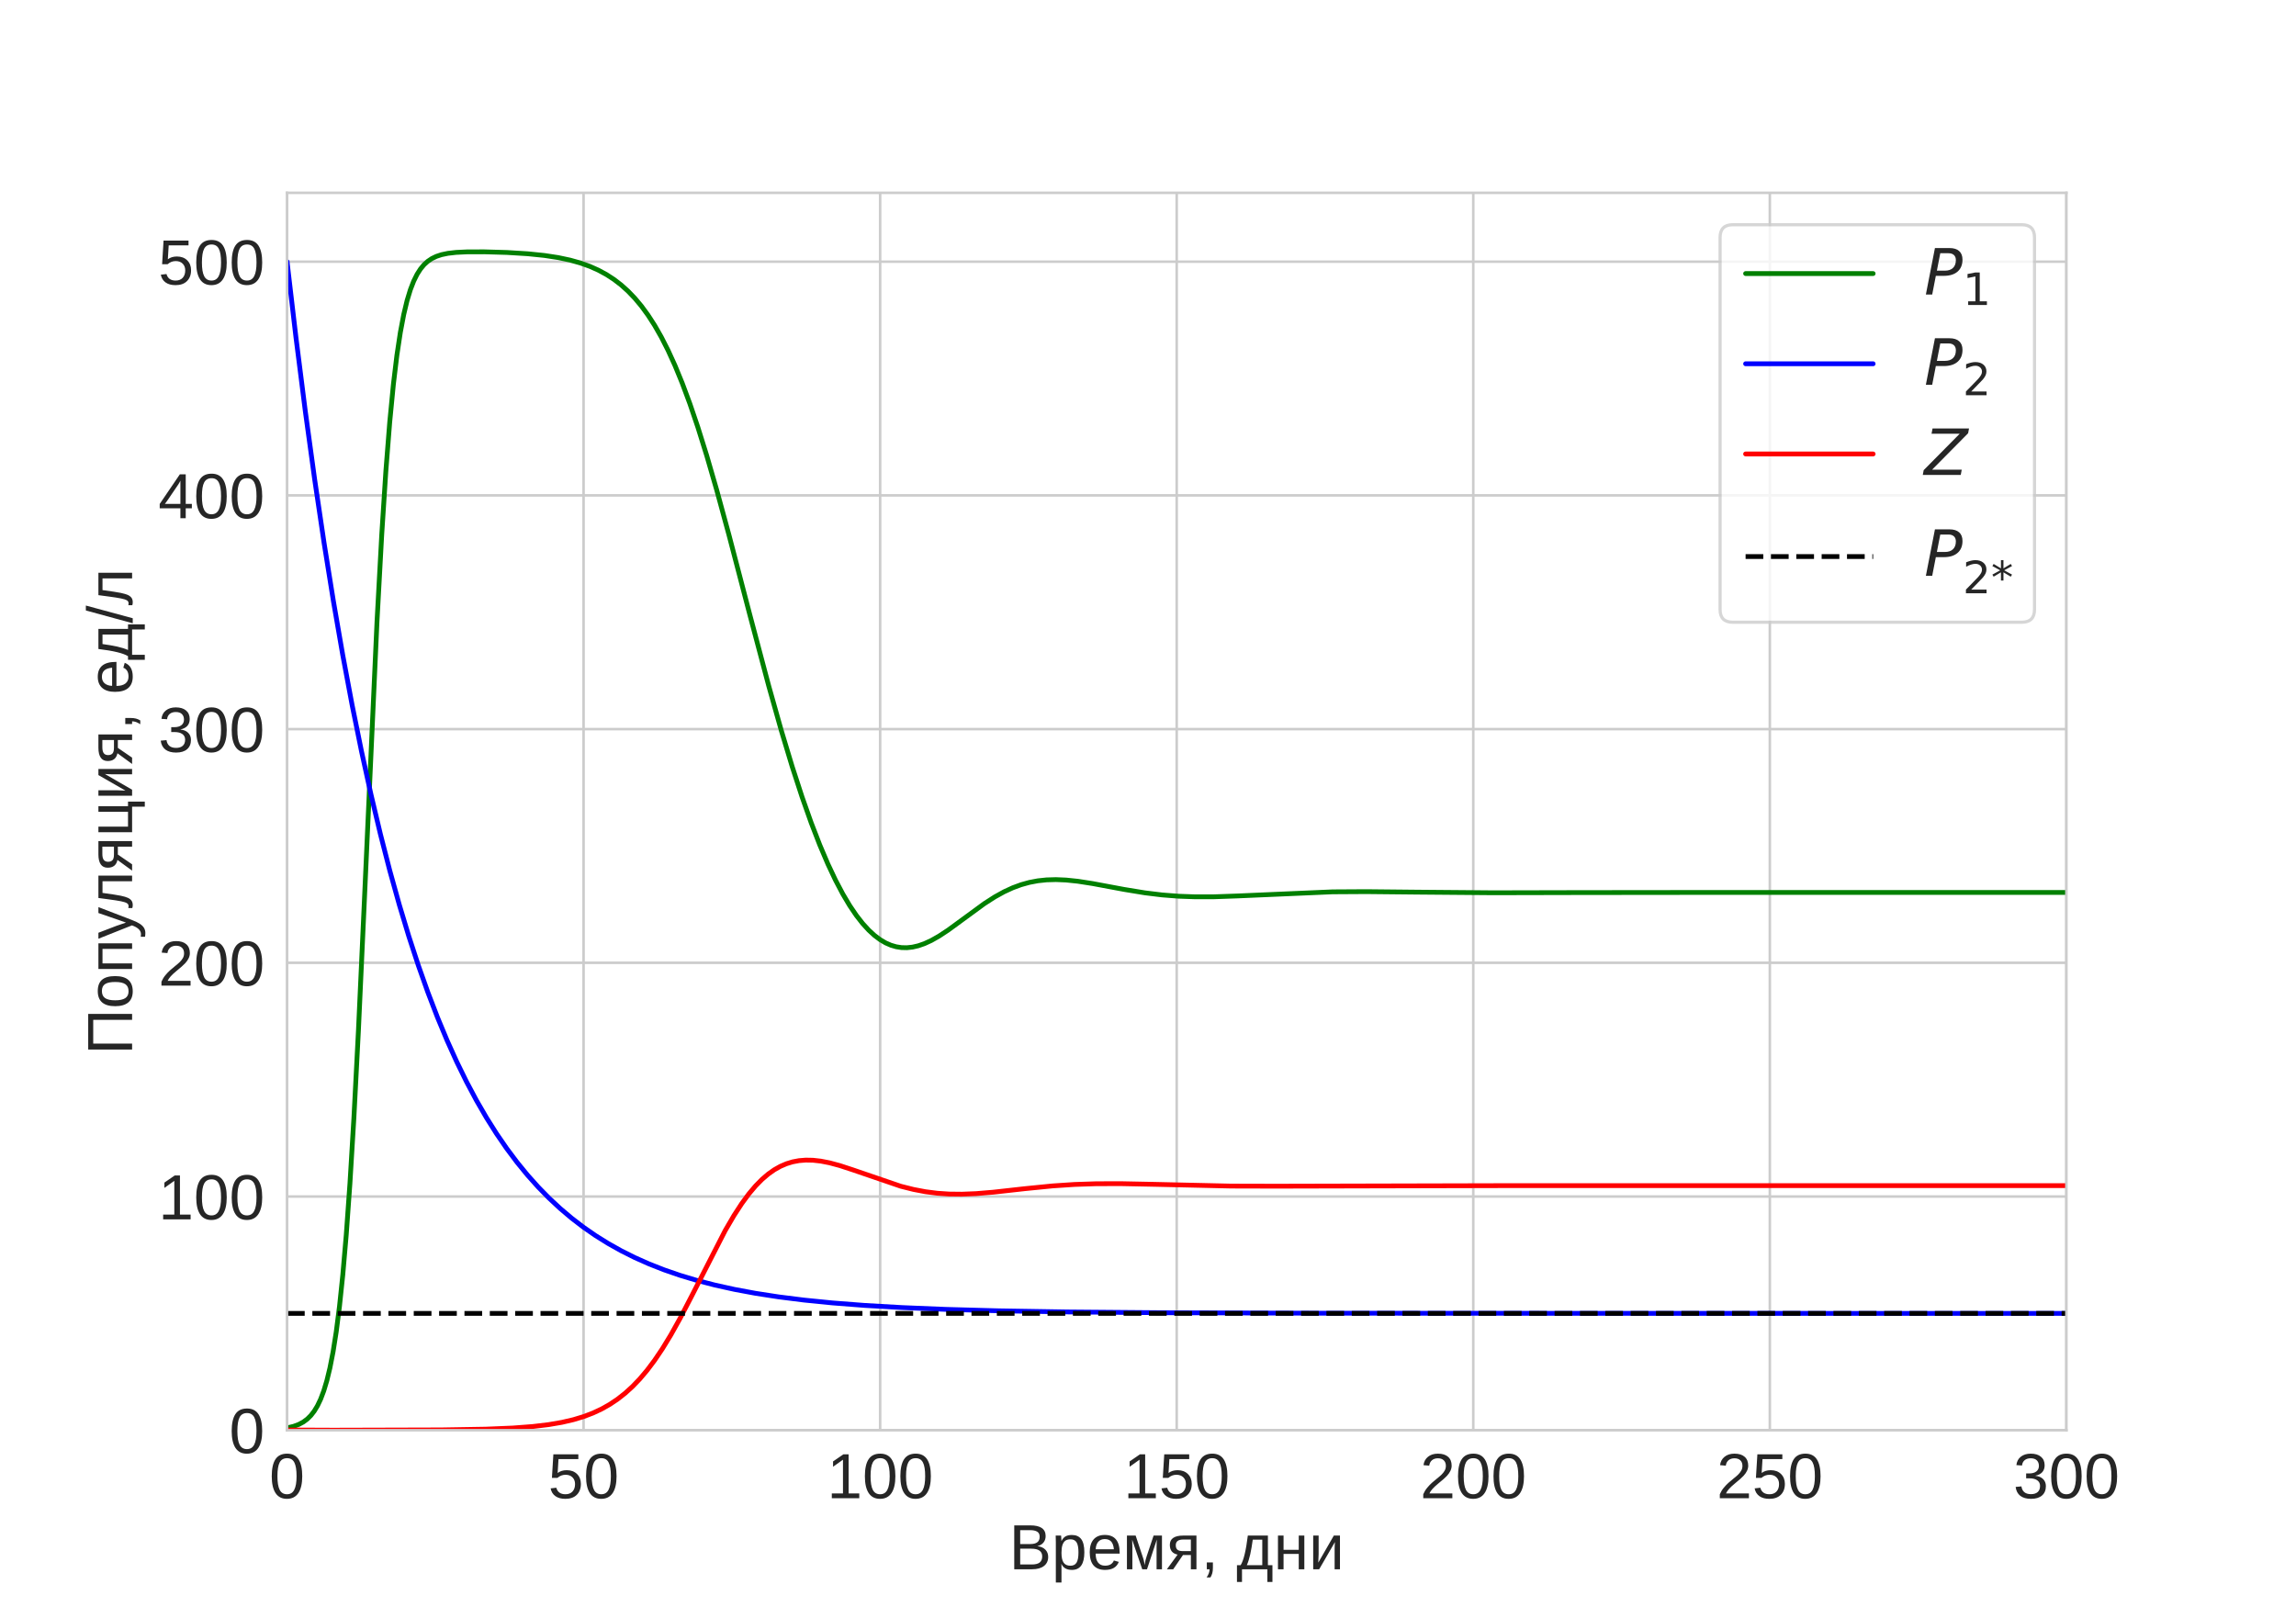
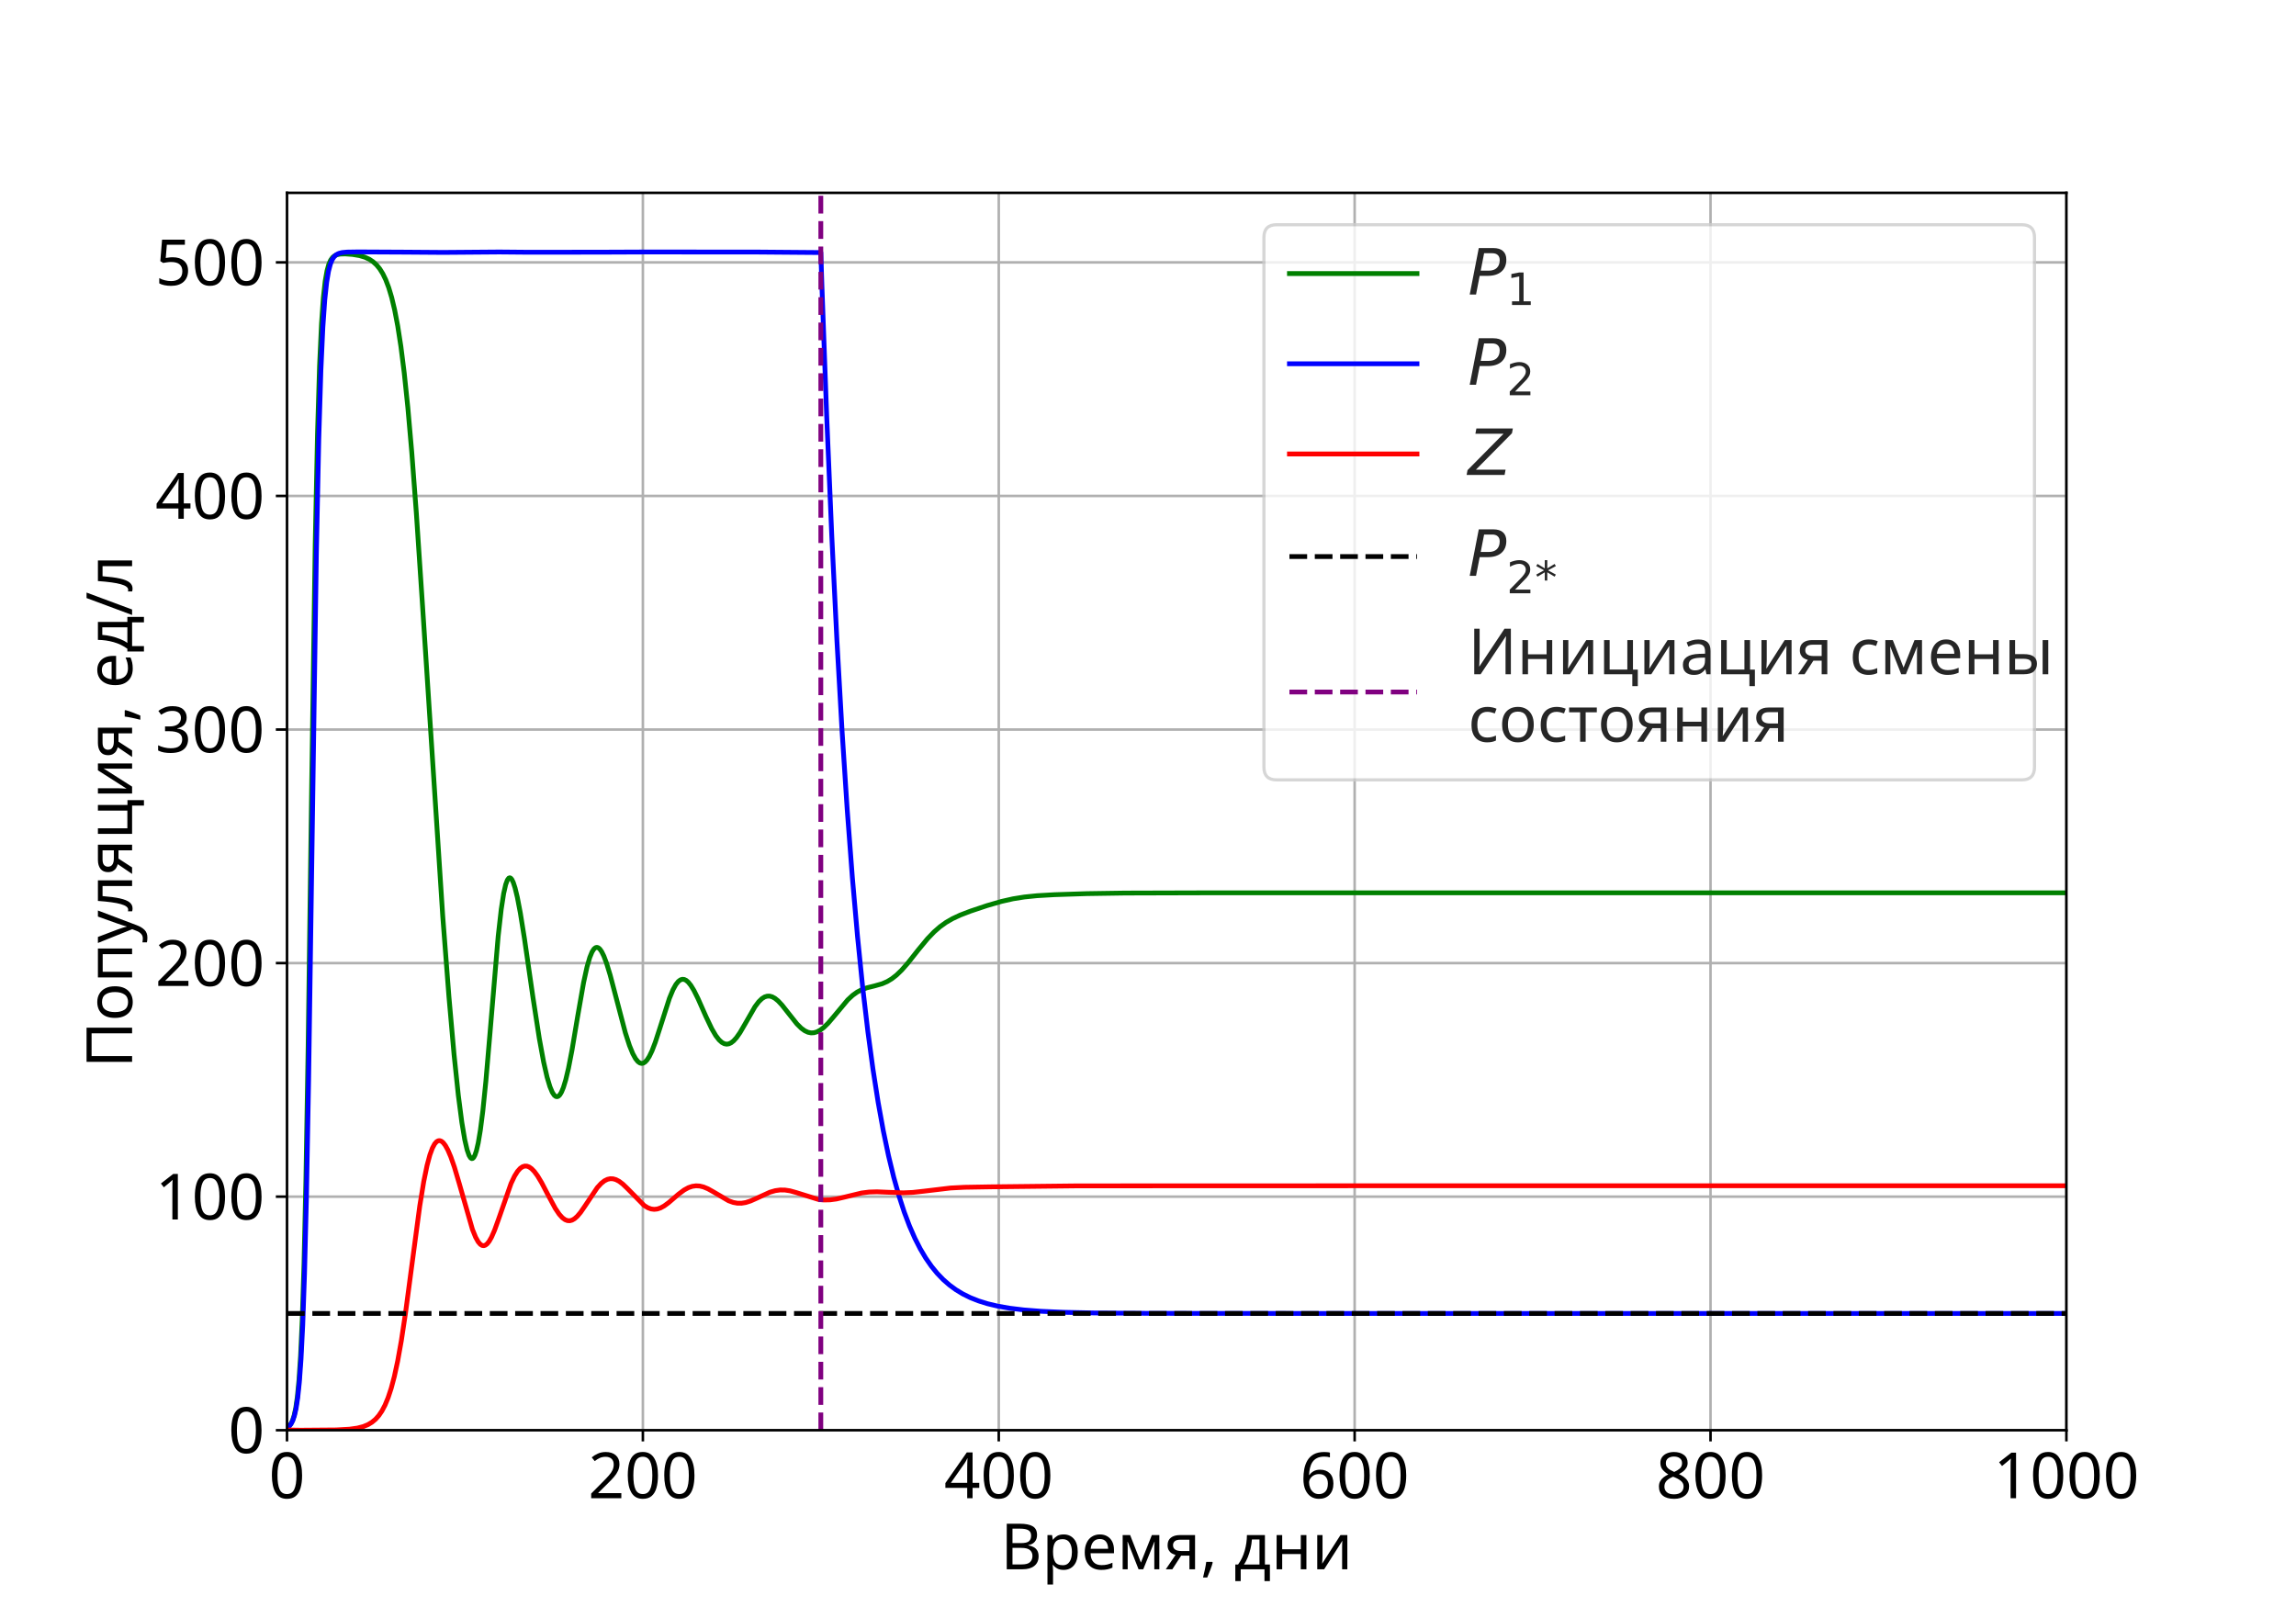
- <svg xmlns="http://www.w3.org/2000/svg" width="720pt" height="504pt" viewBox="0 0 720 504" version="1.1">
+ <svg xmlns="http://www.w3.org/2000/svg" xmlns:xlink="http://www.w3.org/1999/xlink" width="720pt" height="504pt" viewBox="0 0 720 504" version="1.1">
  <defs>
    <style type="text/css">*{stroke-linejoin: round; stroke-linecap: butt}</style>
  </defs>
  <g id="figure_1">
    <g id="patch_1">
      <path d="M 0 504  L 720 504  L 720 0  L 0 0  z " style="fill: #ffffff" />
    </g>
    <g id="axes_1">
      <g id="patch_2">
        <path d="M 90 448.56  L 648 448.56  L 648 60.48  L 90 60.48  z " style="fill: #ffffff" />
      </g>
      <g id="matplotlib.axis_1">
        <g id="xtick_1">
          <g id="line2d_1">
-             <path d="M 90 448.56  L 90 60.48  " clip-path="url(#p352a9c7bac)" style="fill: none; stroke: #cccccc; stroke-width: 0.8; stroke-linecap: round" />
+             <path d="M 90 448.56  L 90 60.48  " clip-path="url(#pf386ed8957)" style="fill: none; stroke: #b0b0b0; stroke-width: 0.8; stroke-linecap: square" />
+           </g>
+           <g id="line2d_2">
+             <defs>
+               <path id="m55bc9d17d4" d="M 0 0  L 0 3.5  " style="stroke: #000000; stroke-width: 0.8" />
+             </defs>
+             <g>
+               <use xlink:href="#m55bc9d17d4" x="90" y="448.56" style="stroke: #000000; stroke-width: 0.8" />
+             </g>
          </g>
          <g id="text_1">
-             <text style="fill: #262626; font: 20px 'Arial', 'DejaVu Sans', 'Liberation Sans', 'Bitstream Vera Sans', sans-serif; text-anchor: middle" x="90" y="469.876" transform="rotate(-0 90 469.8756)">0</text>
+             <text style="font: 20px 'sans-serif'; text-anchor: middle" x="90" y="469.876" transform="rotate(-0, 90, 469.8756)">0</text>
          </g>
        </g>
        <g id="xtick_2">
-           <g id="line2d_2">
-             <path d="M 183 448.56  L 183 60.48  " clip-path="url(#p352a9c7bac)" style="fill: none; stroke: #cccccc; stroke-width: 0.8; stroke-linecap: round" />
+           <g id="line2d_3">
+             <path d="M 201.6 448.56  L 201.6 60.48  " clip-path="url(#pf386ed8957)" style="fill: none; stroke: #b0b0b0; stroke-width: 0.8; stroke-linecap: square" />
+           </g>
+           <g id="line2d_4">
+             <g>
+               <use xlink:href="#m55bc9d17d4" x="201.6" y="448.56" style="stroke: #000000; stroke-width: 0.8" />
+             </g>
          </g>
          <g id="text_2">
-             <text style="fill: #262626; font: 20px 'Arial', 'DejaVu Sans', 'Liberation Sans', 'Bitstream Vera Sans', sans-serif; text-anchor: middle" x="183" y="469.876" transform="rotate(-0 183 469.8756)">50</text>
+             <text style="font: 20px 'sans-serif'; text-anchor: middle" x="201.6" y="469.876" transform="rotate(-0, 201.6, 469.8756)">200</text>
          </g>
        </g>
        <g id="xtick_3">
-           <g id="line2d_3">
-             <path d="M 276 448.56  L 276 60.48  " clip-path="url(#p352a9c7bac)" style="fill: none; stroke: #cccccc; stroke-width: 0.8; stroke-linecap: round" />
+           <g id="line2d_5">
+             <path d="M 313.2 448.56  L 313.2 60.48  " clip-path="url(#pf386ed8957)" style="fill: none; stroke: #b0b0b0; stroke-width: 0.8; stroke-linecap: square" />
+           </g>
+           <g id="line2d_6">
+             <g>
+               <use xlink:href="#m55bc9d17d4" x="313.2" y="448.56" style="stroke: #000000; stroke-width: 0.8" />
+             </g>
          </g>
          <g id="text_3">
-             <text style="fill: #262626; font: 20px 'Arial', 'DejaVu Sans', 'Liberation Sans', 'Bitstream Vera Sans', sans-serif; text-anchor: middle" x="276" y="469.876" transform="rotate(-0 276 469.8756)">100</text>
+             <text style="font: 20px 'sans-serif'; text-anchor: middle" x="313.2" y="469.876" transform="rotate(-0, 313.2, 469.8756)">400</text>
          </g>
        </g>
        <g id="xtick_4">
-           <g id="line2d_4">
-             <path d="M 369 448.56  L 369 60.48  " clip-path="url(#p352a9c7bac)" style="fill: none; stroke: #cccccc; stroke-width: 0.8; stroke-linecap: round" />
+           <g id="line2d_7">
+             <path d="M 424.8 448.56  L 424.8 60.48  " clip-path="url(#pf386ed8957)" style="fill: none; stroke: #b0b0b0; stroke-width: 0.8; stroke-linecap: square" />
+           </g>
+           <g id="line2d_8">
+             <g>
+               <use xlink:href="#m55bc9d17d4" x="424.8" y="448.56" style="stroke: #000000; stroke-width: 0.8" />
+             </g>
          </g>
          <g id="text_4">
-             <text style="fill: #262626; font: 20px 'Arial', 'DejaVu Sans', 'Liberation Sans', 'Bitstream Vera Sans', sans-serif; text-anchor: middle" x="369" y="469.876" transform="rotate(-0 369 469.8756)">150</text>
+             <text style="font: 20px 'sans-serif'; text-anchor: middle" x="424.8" y="469.876" transform="rotate(-0, 424.8, 469.8756)">600</text>
          </g>
        </g>
        <g id="xtick_5">
-           <g id="line2d_5">
-             <path d="M 462 448.56  L 462 60.48  " clip-path="url(#p352a9c7bac)" style="fill: none; stroke: #cccccc; stroke-width: 0.8; stroke-linecap: round" />
+           <g id="line2d_9">
+             <path d="M 536.4 448.56  L 536.4 60.48  " clip-path="url(#pf386ed8957)" style="fill: none; stroke: #b0b0b0; stroke-width: 0.8; stroke-linecap: square" />
+           </g>
+           <g id="line2d_10">
+             <g>
+               <use xlink:href="#m55bc9d17d4" x="536.4" y="448.56" style="stroke: #000000; stroke-width: 0.8" />
+             </g>
          </g>
          <g id="text_5">
-             <text style="fill: #262626; font: 20px 'Arial', 'DejaVu Sans', 'Liberation Sans', 'Bitstream Vera Sans', sans-serif; text-anchor: middle" x="462" y="469.876" transform="rotate(-0 462 469.8756)">200</text>
+             <text style="font: 20px 'sans-serif'; text-anchor: middle" x="536.4" y="469.876" transform="rotate(-0, 536.4, 469.8756)">800</text>
          </g>
        </g>
        <g id="xtick_6">
-           <g id="line2d_6">
-             <path d="M 555 448.56  L 555 60.48  " clip-path="url(#p352a9c7bac)" style="fill: none; stroke: #cccccc; stroke-width: 0.8; stroke-linecap: round" />
+           <g id="line2d_11">
+             <path d="M 648 448.56  L 648 60.48  " clip-path="url(#pf386ed8957)" style="fill: none; stroke: #b0b0b0; stroke-width: 0.8; stroke-linecap: square" />
+           </g>
+           <g id="line2d_12">
+             <g>
+               <use xlink:href="#m55bc9d17d4" x="648" y="448.56" style="stroke: #000000; stroke-width: 0.8" />
+             </g>
          </g>
          <g id="text_6">
-             <text style="fill: #262626; font: 20px 'Arial', 'DejaVu Sans', 'Liberation Sans', 'Bitstream Vera Sans', sans-serif; text-anchor: middle" x="555" y="469.876" transform="rotate(-0 555 469.8756)">250</text>
-           </g>
-         </g>
-         <g id="xtick_7">
-           <g id="line2d_7">
-             <path d="M 648 448.56  L 648 60.48  " clip-path="url(#p352a9c7bac)" style="fill: none; stroke: #cccccc; stroke-width: 0.8; stroke-linecap: round" />
-           </g>
-           <g id="text_7">
-             <text style="fill: #262626; font: 20px 'Arial', 'DejaVu Sans', 'Liberation Sans', 'Bitstream Vera Sans', sans-serif; text-anchor: middle" x="648" y="469.876" transform="rotate(-0 648 469.8756)">300</text>
-           </g>
-         </g>
-         <g id="text_8">
-           <text style="fill: #262626; font: 20px 'Arial', 'DejaVu Sans', 'Liberation Sans', 'Bitstream Vera Sans', sans-serif; text-anchor: middle" x="369" y="492.166" transform="rotate(-0 369 492.1662)">Время, дни</text>
+             <text style="font: 20px 'sans-serif'; text-anchor: middle" x="648" y="469.876" transform="rotate(-0, 648, 469.8756)">1000</text>
+           </g>
+         </g>
+         <g id="text_7">
+           <text style="font: 20px 'sans-serif'; text-anchor: middle" x="369" y="492.166" transform="rotate(-0, 369, 492.1662)">Время, дни</text>
        </g>
      </g>
      <g id="matplotlib.axis_2">
        <g id="ytick_1">
-           <g id="line2d_8">
-             <path d="M 90 448.56  L 648 448.56  " clip-path="url(#p352a9c7bac)" style="fill: none; stroke: #cccccc; stroke-width: 0.8; stroke-linecap: round" />
+           <g id="line2d_13">
+             <path d="M 90 448.56  L 648 448.56  " clip-path="url(#pf386ed8957)" style="fill: none; stroke: #b0b0b0; stroke-width: 0.8; stroke-linecap: square" />
+           </g>
+           <g id="line2d_14">
+             <defs>
+               <path id="me5eaf62514" d="M 0 0  L -3.5 0  " style="stroke: #000000; stroke-width: 0.8" />
+             </defs>
+             <g>
+               <use xlink:href="#me5eaf62514" x="90" y="448.56" style="stroke: #000000; stroke-width: 0.8" />
+             </g>
+           </g>
+           <g id="text_8">
+             <text style="font: 20px 'sans-serif'; text-anchor: end" x="83" y="455.718" transform="rotate(-0, 83, 455.7178)">0</text>
+           </g>
+         </g>
+         <g id="ytick_2">
+           <g id="line2d_15">
+             <path d="M 90 375.307  L 648 375.307  " clip-path="url(#pf386ed8957)" style="fill: none; stroke: #b0b0b0; stroke-width: 0.8; stroke-linecap: square" />
+           </g>
+           <g id="line2d_16">
+             <g>
+               <use xlink:href="#me5eaf62514" x="90" y="375.307" style="stroke: #000000; stroke-width: 0.8" />
+             </g>
          </g>
          <g id="text_9">
-             <text style="fill: #262626; font: 20px 'Arial', 'DejaVu Sans', 'Liberation Sans', 'Bitstream Vera Sans', sans-serif; text-anchor: end" x="83" y="455.718" transform="rotate(-0 83 455.7178)">0</text>
-           </g>
-         </g>
-         <g id="ytick_2">
-           <g id="line2d_9">
-             <path d="M 90 375.262  L 648 375.262  " clip-path="url(#p352a9c7bac)" style="fill: none; stroke: #cccccc; stroke-width: 0.8; stroke-linecap: round" />
+             <text style="font: 20px 'sans-serif'; text-anchor: end" x="83" y="382.464" transform="rotate(-0, 83, 382.4644)">100</text>
+           </g>
+         </g>
+         <g id="ytick_3">
+           <g id="line2d_17">
+             <path d="M 90 302.053  L 648 302.053  " clip-path="url(#pf386ed8957)" style="fill: none; stroke: #b0b0b0; stroke-width: 0.8; stroke-linecap: square" />
+           </g>
+           <g id="line2d_18">
+             <g>
+               <use xlink:href="#me5eaf62514" x="90" y="302.053" style="stroke: #000000; stroke-width: 0.8" />
+             </g>
          </g>
          <g id="text_10">
-             <text style="fill: #262626; font: 20px 'Arial', 'DejaVu Sans', 'Liberation Sans', 'Bitstream Vera Sans', sans-serif; text-anchor: end" x="83" y="382.42" transform="rotate(-0 83 382.4199)">100</text>
-           </g>
-         </g>
-         <g id="ytick_3">
-           <g id="line2d_10">
-             <path d="M 90 301.964  L 648 301.964  " clip-path="url(#p352a9c7bac)" style="fill: none; stroke: #cccccc; stroke-width: 0.8; stroke-linecap: round" />
+             <text style="font: 20px 'sans-serif'; text-anchor: end" x="83" y="309.211" transform="rotate(-0, 83, 309.211)">200</text>
+           </g>
+         </g>
+         <g id="ytick_4">
+           <g id="line2d_19">
+             <path d="M 90 228.8  L 648 228.8  " clip-path="url(#pf386ed8957)" style="fill: none; stroke: #b0b0b0; stroke-width: 0.8; stroke-linecap: square" />
+           </g>
+           <g id="line2d_20">
+             <g>
+               <use xlink:href="#me5eaf62514" x="90" y="228.8" style="stroke: #000000; stroke-width: 0.8" />
+             </g>
          </g>
          <g id="text_11">
-             <text style="fill: #262626; font: 20px 'Arial', 'DejaVu Sans', 'Liberation Sans', 'Bitstream Vera Sans', sans-serif; text-anchor: end" x="83" y="309.122" transform="rotate(-0 83 309.1221)">200</text>
-           </g>
-         </g>
-         <g id="ytick_4">
-           <g id="line2d_11">
-             <path d="M 90 228.666  L 648 228.666  " clip-path="url(#p352a9c7bac)" style="fill: none; stroke: #cccccc; stroke-width: 0.8; stroke-linecap: round" />
+             <text style="font: 20px 'sans-serif'; text-anchor: end" x="83" y="235.958" transform="rotate(-0, 83, 235.9575)">300</text>
+           </g>
+         </g>
+         <g id="ytick_5">
+           <g id="line2d_21">
+             <path d="M 90 155.546  L 648 155.546  " clip-path="url(#pf386ed8957)" style="fill: none; stroke: #b0b0b0; stroke-width: 0.8; stroke-linecap: square" />
+           </g>
+           <g id="line2d_22">
+             <g>
+               <use xlink:href="#me5eaf62514" x="90" y="155.546" style="stroke: #000000; stroke-width: 0.8" />
+             </g>
          </g>
          <g id="text_12">
-             <text style="fill: #262626; font: 20px 'Arial', 'DejaVu Sans', 'Liberation Sans', 'Bitstream Vera Sans', sans-serif; text-anchor: end" x="83" y="235.824" transform="rotate(-0 83 235.8242)">300</text>
-           </g>
-         </g>
-         <g id="ytick_5">
-           <g id="line2d_12">
-             <path d="M 90 155.368  L 648 155.368  " clip-path="url(#p352a9c7bac)" style="fill: none; stroke: #cccccc; stroke-width: 0.8; stroke-linecap: round" />
+             <text style="font: 20px 'sans-serif'; text-anchor: end" x="83" y="162.704" transform="rotate(-0, 83, 162.7041)">400</text>
+           </g>
+         </g>
+         <g id="ytick_6">
+           <g id="line2d_23">
+             <path d="M 90 82.293  L 648 82.293  " clip-path="url(#pf386ed8957)" style="fill: none; stroke: #b0b0b0; stroke-width: 0.8; stroke-linecap: square" />
+           </g>
+           <g id="line2d_24">
+             <g>
+               <use xlink:href="#me5eaf62514" x="90" y="82.293" style="stroke: #000000; stroke-width: 0.8" />
+             </g>
          </g>
          <g id="text_13">
-             <text style="fill: #262626; font: 20px 'Arial', 'DejaVu Sans', 'Liberation Sans', 'Bitstream Vera Sans', sans-serif; text-anchor: end" x="83" y="162.526" transform="rotate(-0 83 162.5263)">400</text>
-           </g>
-         </g>
-         <g id="ytick_6">
-           <g id="line2d_13">
-             <path d="M 90 82.071  L 648 82.071  " clip-path="url(#p352a9c7bac)" style="fill: none; stroke: #cccccc; stroke-width: 0.8; stroke-linecap: round" />
-           </g>
-           <g id="text_14">
-             <text style="fill: #262626; font: 20px 'Arial', 'DejaVu Sans', 'Liberation Sans', 'Bitstream Vera Sans', sans-serif; text-anchor: end" x="83" y="89.228" transform="rotate(-0 83 89.22844)">500</text>
-           </g>
-         </g>
-         <g id="text_15">
-           <text style="fill: #262626; font: 20px 'Arial', 'DejaVu Sans', 'Liberation Sans', 'Bitstream Vera Sans', sans-serif; text-anchor: middle" x="41.425" y="254.52" transform="rotate(-90 41.425 254.52)">Популяция, ед/л</text>
-         </g>
-       </g>
-       <g id="line2d_14">
-         <path d="M 90 447.827  L 92.065 447.34  L 93.72 446.726  L 95.115 445.974  L 96.343 445.063  L 97.477 443.942  L 98.537 442.577  L 99.56 440.886  L 100.546 438.817  L 101.532 436.209  L 102.499 433.001  L 103.466 429.006  L 104.452 423.949  L 105.438 417.698  L 106.461 409.716  L 107.503 399.769  L 108.581 387.269  L 109.735 371.2  L 110.981 350.574  L 112.394 323.31  L 114.254 282.711  L 118.216 195.101  L 119.704 167.757  L 121.006 147.711  L 122.215 132.385  L 123.368 120.51  L 124.466 111.406  L 125.545 104.244  L 126.605 98.648  L 127.646 94.294  L 128.688 90.86  L 129.73 88.166  L 130.79 86.027  L 131.869 84.341  L 132.985 83.004  L 134.156 81.942  L 135.421 81.091  L 136.835 80.409  L 138.472 79.868  L 140.462 79.453  L 143.01 79.158  L 146.544 78.99  L 151.845 78.977  L 159.006 79.186  L 165.497 79.586  L 170.724 80.123  L 175.058 80.786  L 178.778 81.576  L 182.051 82.496  L 184.99 83.55  L 187.669 84.744  L 190.161 86.096  L 192.523 87.631  L 194.774 89.359  L 196.95 91.314  L 199.07 93.522  L 201.154 96.016  L 203.218 98.839  L 205.283 102.042  L 207.366 105.689  L 209.486 109.855  L 211.663 114.627  L 213.932 120.151  L 216.313 126.547  L 218.842 133.994  L 221.614 142.865  L 224.757 153.704  L 228.589 167.761  L 235.117 192.731  L 241.069 215.133  L 245.031 229.192  L 248.435 240.474  L 251.522 249.96  L 254.387 258.059  L 257.084 265.032  L 259.613 270.972  L 262.013 276.055  L 264.301 280.392  L 266.477 284.052  L 268.541 287.101  L 270.513 289.628  L 272.41 291.706  L 274.233 293.38  L 276 294.705  L 277.711 295.715  L 279.385 296.448  L 281.041 296.933  L 282.696 297.19  L 284.389 297.228  L 286.137 297.042  L 287.96 296.623  L 289.913 295.943  L 292.052 294.957  L 294.47 293.588  L 297.353 291.689  L 301.426 288.711  L 308.662 283.41  L 311.972 281.286  L 314.874 279.682  L 317.59 278.431  L 320.212 277.466  L 322.816 276.745  L 325.457 276.244  L 328.192 275.952  L 331.112 275.867  L 334.311 276.002  L 337.994 276.387  L 342.625 277.108  L 352.502 278.949  L 359.03 280.019  L 364.387 280.673  L 369.539 281.077  L 374.859 281.268  L 380.737 281.253  L 388.009 280.998  L 417.899 279.704  L 428.427 279.641  L 444.516 279.803  L 468.212 279.999  L 494.699 279.939  L 536.326 279.896  L 647.981 279.906  L 647.981 279.906  " clip-path="url(#p352a9c7bac)" style="fill: none; stroke: #008000; stroke-width: 1.5; stroke-linecap: round" />
-       </g>
-       <g id="line2d_15">
-         <path d="M 90 82.071  L 90.019 82.055  L 92.809 105.814  L 95.747 129.004  L 98.686 150.448  L 101.625 170.276  L 104.564 188.609  L 107.503 205.557  L 110.441 221.225  L 113.38 235.708  L 116.338 249.178  L 119.295 261.621  L 122.252 273.116  L 125.228 283.798  L 128.204 293.661  L 131.18 302.766  L 134.175 311.222  L 137.188 319.072  L 140.22 326.353  L 143.27 333.104  L 146.339 339.359  L 149.427 345.153  L 152.552 350.546  L 155.695 355.532  L 158.876 360.165  L 162.112 364.49  L 165.404 368.519  L 168.752 372.265  L 172.156 375.743  L 175.653 378.999  L 179.243 382.037  L 182.926 384.862  L 186.72 387.495  L 190.663 389.959  L 194.755 392.255  L 199.033 394.398  L 203.516 396.394  L 208.24 398.253  L 213.225 399.973  L 218.526 401.566  L 224.199 403.036  L 230.3 404.386  L 236.921 405.619  L 244.157 406.736  L 252.136 407.74  L 261.046 408.631  L 271.145 409.414  L 282.789 410.087  L 296.553 410.653  L 313.312 411.111  L 334.702 411.462  L 364.164 411.709  L 411.148 411.854  L 518.284 411.908  L 647.981 411.911  L 647.981 411.911  " clip-path="url(#p352a9c7bac)" style="fill: none; stroke: #0000ff; stroke-width: 1.5; stroke-linecap: round" />
-       </g>
-       <g id="line2d_16">
-         <path d="M 90 448.487  L 104.582 448.548  L 138.434 448.456  L 152.31 448.222  L 160.829 447.867  L 167.078 447.392  L 172.063 446.797  L 176.23 446.082  L 179.838 445.241  L 183.056 444.267  L 185.976 443.153  L 188.692 441.88  L 191.24 440.44  L 193.676 438.806  L 196.02 436.966  L 198.326 434.871  L 200.614 432.489  L 202.921 429.762  L 205.283 426.619  L 207.738 422.974  L 210.361 418.673  L 213.281 413.443  L 216.871 406.532  L 227.398 385.958  L 230.17 381.21  L 232.606 377.464  L 234.838 374.428  L 236.94 371.937  L 238.949 369.893  L 240.902 368.219  L 242.818 366.868  L 244.715 365.8  L 246.612 364.984  L 248.546 364.392  L 250.555 364.01  L 252.657 363.838  L 254.908 363.88  L 257.363 364.153  L 260.116 364.689  L 263.333 365.553  L 267.444 366.9  L 282.491 372.046  L 286.472 373.045  L 290.21 373.756  L 293.893 374.229  L 297.65 374.485  L 301.631 374.531  L 306.076 374.352  L 311.507 373.9  L 321.272 372.813  L 330.107 371.932  L 336.934 371.478  L 343.741 371.251  L 351.386 371.226  L 361.746 371.435  L 386.075 371.986  L 400.285 372.021  L 473.551 371.845  L 552.154 371.841  L 647.981 371.843  L 647.981 371.843  " clip-path="url(#p352a9c7bac)" style="fill: none; stroke: #ff0000; stroke-width: 1.5; stroke-linecap: round" />
-       </g>
-       <g id="line2d_17">
-         <path d="M 90 411.911  L 647.981 411.911  L 647.981 411.911  " clip-path="url(#p352a9c7bac)" style="fill: none; stroke-dasharray: 5.55,2.4; stroke-dashoffset: 0; stroke: #000000; stroke-width: 1.5" />
+             <text style="font: 20px 'sans-serif'; text-anchor: end" x="83" y="89.451" transform="rotate(-0, 83, 89.45066)">500</text>
+           </g>
+         </g>
+         <g id="text_14">
+           <text style="font: 20px 'sans-serif'; text-anchor: middle" x="41.425" y="254.52" transform="rotate(-90, 41.425, 254.52)">Популяция, ед/л</text>
+         </g>
+       </g>
+       <g id="line2d_25">
+         <path d="M 90 447.827  L 90.658 447.3  L 91.222 446.556  L 91.747 445.477  L 92.254 443.887  L 92.751 441.556  L 93.248 438.095  L 93.75 432.928  L 94.263 425.17  L 94.788 413.646  L 95.34 396.252  L 95.937 369.898  L 96.635 328.353  L 97.745 246.169  L 98.844 171.104  L 99.57 135.92  L 100.211 114.777  L 100.82 101.568  L 101.406 93.336  L 101.98 88.167  L 102.549 84.915  L 103.119 82.864  L 103.693 81.569  L 104.29 80.743  L 104.943 80.211  L 105.719 79.871  L 106.746 79.678  L 108.291 79.634  L 110.585 79.802  L 112.75 80.169  L 114.44 80.673  L 115.824 81.313  L 117.018 82.11  L 118.09 83.093  L 119.089 84.316  L 120.043 85.843  L 120.975 87.766  L 121.901 90.207  L 122.827 93.298  L 123.765 97.23  L 124.724 102.251  L 125.718 108.677  L 126.761 116.941  L 127.883 127.683  L 129.121 141.802  L 130.561 160.908  L 132.441 189.083  L 138.842 287.377  L 140.778 312.56  L 142.391 330.791  L 143.724 343.493  L 144.823 351.975  L 145.733 357.394  L 146.481 360.627  L 147.089 362.369  L 147.569 363.147  L 147.932 363.371  L 148.233 363.312  L 148.551 363.003  L 148.936 362.284  L 149.405 360.889  L 149.968 358.446  L 150.632 354.496  L 151.413 348.408  L 152.357 339.184  L 153.64 324.202  L 156.229 293.587  L 157.178 285.19  L 157.942 280.234  L 158.578 277.427  L 159.103 276.003  L 159.527 275.416  L 159.856 275.29  L 160.157 275.414  L 160.509 275.831  L 160.95 276.736  L 161.513 278.451  L 162.233 281.419  L 163.165 286.284  L 164.448 294.279  L 167.138 312.858  L 169.119 325.682  L 170.469 333.05  L 171.552 337.803  L 172.445 340.794  L 173.187 342.565  L 173.795 343.495  L 174.297 343.893  L 174.721 343.962  L 175.123 343.799  L 175.564 343.362  L 176.077 342.514  L 176.685 341.046  L 177.405 338.687  L 178.27 335.04  L 179.364 329.387  L 181.138 318.836  L 183.007 308.16  L 184.084 303.241  L 184.944 300.278  L 185.658 298.544  L 186.261 297.612  L 186.768 297.201  L 187.209 297.113  L 187.639 297.257  L 188.113 297.666  L 188.677 298.467  L 189.363 299.856  L 190.217 302.122  L 191.322 305.737  L 192.973 311.996  L 196.098 323.884  L 197.398 327.914  L 198.436 330.456  L 199.301 332.03  L 200.032 332.934  L 200.657 333.381  L 201.209 333.519  L 201.739 333.422  L 202.292 333.083  L 202.906 332.43  L 203.614 331.331  L 204.457 329.583  L 205.495 326.877  L 206.94 322.419  L 209.931 313.081  L 211.041 310.404  L 211.945 308.769  L 212.71 307.814  L 213.374 307.315  L 213.976 307.128  L 214.557 307.18  L 215.165 307.467  L 215.846 308.05  L 216.644 309.045  L 217.615 310.637  L 218.887 313.187  L 221.387 318.836  L 223.217 322.675  L 224.467 324.807  L 225.488 326.133  L 226.364 326.926  L 227.14 327.341  L 227.854 327.477  L 228.546 327.382  L 229.266 327.053  L 230.052 326.439  L 230.956 325.436  L 232.05 323.87  L 233.568 321.268  L 236.748 315.736  L 237.937 314.161  L 238.919 313.209  L 239.784 312.664  L 240.582 312.417  L 241.352 312.407  L 242.144 312.623  L 243.009 313.096  L 244.002 313.906  L 245.224 315.209  L 247.032 317.503  L 249.912 321.136  L 251.268 322.478  L 252.395 323.294  L 253.394 323.752  L 254.325 323.938  L 255.235 323.894  L 256.172 323.623  L 257.194 323.088  L 258.332 322.233  L 259.649 320.949  L 261.395 318.907  L 265.831 313.588  L 267.383 312.153  L 268.806 311.135  L 270.228 310.389  L 271.813 309.815  L 274.257 309.204  L 276.634 308.53  L 278.208 307.847  L 279.664 306.969  L 281.137 305.815  L 282.739 304.266  L 284.653 302.087  L 287.956 297.917  L 290.863 294.406  L 292.911 292.276  L 294.792 290.636  L 296.672 289.29  L 298.692 288.12  L 301.058 287.016  L 304.283 285.774  L 309.534 284.013  L 314.043 282.71  L 317.653 281.895  L 321.202 281.325  L 325.208 280.915  L 330.677 280.598  L 340.871 280.266  L 352.785 280.087  L 378.051 280.016  L 521.697 280.008  L 647.994 280.008  L 647.994 280.008  " clip-path="url(#pf386ed8957)" style="fill: none; stroke: #008000; stroke-width: 1.5; stroke-linecap: square" />
+       </g>
+       <g id="line2d_26">
+         <path d="M 90 447.827  L 90.686 447.303  L 91.272 446.567  L 91.814 445.511  L 92.332 443.984  L 92.846 441.734  L 93.359 438.408  L 93.873 433.528  L 94.397 426.26  L 94.933 415.536  L 95.491 399.624  L 96.093 375.607  L 96.78 338.595  L 97.723 274.081  L 99.213 173.369  L 99.96 137.852  L 100.624 116.159  L 101.244 102.644  L 101.846 94.015  L 102.438 88.531  L 103.024 85.042  L 103.61 82.816  L 104.201 81.395  L 104.815 80.474  L 105.479 79.871  L 106.255 79.471  L 107.27 79.21  L 108.844 79.06  L 112.342 79.005  L 126.917 79.079  L 139.009 79.166  L 156.586 79.029  L 165.877 79.111  L 188.933 79.085  L 203.017 79.028  L 237.691 79.051  L 257.406 79.21  L 257.735 89.525  L 259.241 130.474  L 260.843 168.177  L 262.45 200.91  L 264.063 229.33  L 265.675 253.918  L 267.288 275.194  L 268.9 293.603  L 270.519 309.585  L 272.137 323.408  L 273.755 335.363  L 275.373 345.705  L 276.997 354.678  L 278.626 362.46  L 280.261 369.206  L 281.902 375.051  L 283.553 380.129  L 285.216 384.534  L 286.896 388.366  L 288.592 391.692  L 290.316 394.592  L 292.08 397.128  L 293.888 399.345  L 295.757 401.288  L 297.704 402.994  L 299.758 404.498  L 301.94 405.82  L 304.289 406.982  L 306.856 408  L 309.701 408.886  L 312.915 409.65  L 316.626 410.296  L 321.029 410.831  L 326.452 411.256  L 333.511 411.574  L 343.589 411.788  L 360.876 411.902  L 412.022 411.933  L 647.994 411.933  L 647.994 411.933  " clip-path="url(#pf386ed8957)" style="fill: none; stroke: #0000ff; stroke-width: 1.5; stroke-linecap: square" />
+       </g>
+       <g id="line2d_27">
+         <path d="M 90 448.487  L 94.269 448.551  L 105.429 448.463  L 109.58 448.234  L 112.086 447.885  L 113.916 447.414  L 115.383 446.811  L 116.633 446.058  L 117.749 445.126  L 118.782 443.969  L 119.769 442.52  L 120.735 440.695  L 121.694 438.388  L 122.665 435.453  L 123.664 431.697  L 124.713 426.85  L 125.852 420.486  L 127.157 411.845  L 128.96 398.248  L 131.632 378.223  L 132.882 370.564  L 133.915 365.532  L 134.813 362.191  L 135.6 360.059  L 136.297 358.765  L 136.905 358.069  L 137.441 357.769  L 137.938 357.736  L 138.446 357.932  L 139.009 358.401  L 139.668 359.261  L 140.443 360.662  L 141.369 362.824  L 142.497 366.058  L 143.953 370.968  L 148.149 385.564  L 149.148 388.027  L 149.957 389.475  L 150.632 390.263  L 151.207 390.615  L 151.72 390.68  L 152.223 390.518  L 152.769 390.094  L 153.4 389.304  L 154.153 387.976  L 155.085 385.847  L 156.352 382.344  L 160.258 371.167  L 161.368 368.836  L 162.311 367.343  L 163.137 366.426  L 163.879 365.918  L 164.566 365.707  L 165.235 365.734  L 165.927 365.99  L 166.686 366.518  L 167.551 367.405  L 168.572 368.788  L 169.855 370.928  L 171.887 374.82  L 174.13 378.979  L 175.363 380.811  L 176.351 381.906  L 177.199 382.53  L 177.952 382.82  L 178.666 382.861  L 179.38 382.676  L 180.145 382.241  L 181.015 381.475  L 182.059 380.242  L 183.471 378.196  L 187.298 372.476  L 188.509 371.154  L 189.547 370.337  L 190.485 369.871  L 191.372 369.674  L 192.248 369.707  L 193.157 369.966  L 194.156 370.491  L 195.306 371.359  L 196.751 372.748  L 202.007 378.079  L 203.162 378.786  L 204.189 379.162  L 205.154 379.283  L 206.12 379.179  L 207.135 378.841  L 208.279 378.217  L 209.697 377.172  L 212.788 374.514  L 214.54 373.212  L 215.89 372.475  L 217.096 372.064  L 218.245 371.904  L 219.4 371.969  L 220.622 372.266  L 222 372.838  L 223.764 373.828  L 228.462 376.588  L 229.924 377.115  L 231.241 377.356  L 232.519 377.365  L 233.847 377.15  L 235.342 376.674  L 237.323 375.79  L 241.436 373.905  L 243.11 373.423  L 244.633 373.213  L 246.14 373.231  L 247.747 373.478  L 249.649 374.006  L 256.647 376.182  L 258.443 376.349  L 260.324 376.306  L 262.322 376.032  L 264.872 375.439  L 270.184 374.155  L 272.55 373.858  L 274.999 373.781  L 278.342 373.923  L 283.196 374.106  L 286.21 373.975  L 289.764 373.583  L 298.084 372.589  L 302.481 372.361  L 310.6 372.224  L 337.992 371.919  L 431.295 371.89  L 647.994 371.89  L 647.994 371.89  " clip-path="url(#pf386ed8957)" style="fill: none; stroke: #ff0000; stroke-width: 1.5; stroke-linecap: square" />
+       </g>
+       <g id="line2d_28">
+         <path d="M 90 411.933  L 647.994 411.933  L 647.994 411.933  " clip-path="url(#pf386ed8957)" style="fill: none; stroke-dasharray: 5.55,2.4; stroke-dashoffset: 0; stroke: #000000; stroke-width: 1.5" />
+       </g>
+       <g id="line2d_29">
+         <path d="M 257.4 448.56  L 257.4 60.48  " clip-path="url(#pf386ed8957)" style="fill: none; stroke-dasharray: 5.55,2.4; stroke-dashoffset: 0; stroke: #800080; stroke-width: 1.5" />
      </g>
      <g id="patch_3">
-         <path d="M 90 448.56  L 90 60.48  " style="fill: none; stroke: #cccccc; stroke-width: 0.8; stroke-linejoin: miter; stroke-linecap: square" />
+         <path d="M 90 448.56  L 90 60.48  " style="fill: none; stroke: #000000; stroke-width: 0.8; stroke-linejoin: miter; stroke-linecap: square" />
      </g>
      <g id="patch_4">
-         <path d="M 648 448.56  L 648 60.48  " style="fill: none; stroke: #cccccc; stroke-width: 0.8; stroke-linejoin: miter; stroke-linecap: square" />
+         <path d="M 648 448.56  L 648 60.48  " style="fill: none; stroke: #000000; stroke-width: 0.8; stroke-linejoin: miter; stroke-linecap: square" />
      </g>
      <g id="patch_5">
-         <path d="M 90 448.56  L 648 448.56  " style="fill: none; stroke: #cccccc; stroke-width: 0.8; stroke-linejoin: miter; stroke-linecap: square" />
+         <path d="M 90 448.56  L 648 448.56  " style="fill: none; stroke: #000000; stroke-width: 0.8; stroke-linejoin: miter; stroke-linecap: square" />
      </g>
      <g id="patch_6">
-         <path d="M 90 60.48  L 648 60.48  " style="fill: none; stroke: #cccccc; stroke-width: 0.8; stroke-linejoin: miter; stroke-linecap: square" />
+         <path d="M 90 60.48  L 648 60.48  " style="fill: none; stroke: #000000; stroke-width: 0.8; stroke-linejoin: miter; stroke-linecap: square" />
      </g>
      <g id="legend_1">
        <g id="patch_7">
-           <path d="M 543.4 195.152  L 634 195.152  Q 638 195.152 638 191.152  L 638 74.48  Q 638 70.48 634 70.48  L 543.4 70.48  Q 539.4 70.48 539.4 74.48  L 539.4 191.152  Q 539.4 195.152 543.4 195.152  z " style="fill: #ffffff; opacity: 0.8; stroke: #cccccc; stroke-linejoin: miter" />
-         </g>
-         <g id="line2d_18">
-           <path d="M 547.4 85.796  L 567.4 85.796  L 587.4 85.796  " style="fill: none; stroke: #008000; stroke-width: 1.5; stroke-linecap: round" />
-         </g>
-         <g id="text_16">
-           <g style="fill: #262626" transform="translate(603.4 92.79563)">
+           <path d="M 400.353 244.596  L 634 244.596  Q 638 244.596 638 240.596  L 638 74.48  Q 638 70.48 634 70.48  L 400.353 70.48  Q 396.353 70.48 396.353 74.48  L 396.353 240.596  Q 396.353 244.596 400.353 244.596  z " style="fill: #ffffff; opacity: 0.8; stroke: #cccccc; stroke-linejoin: miter" />
+         </g>
+         <g id="line2d_30">
+           <path d="M 404.353 85.796  L 424.353 85.796  L 444.353 85.796  " style="fill: none; stroke: #008000; stroke-width: 1.5; stroke-linecap: square" />
+         </g>
+         <g id="text_15">
+           <g style="fill: #262626" transform="translate(460.3531 92.79563)">
            <text>
              <tspan style="font: oblique 20px 'DejaVu Sans'" x="0" y="-0.422">P</tspan>
              <tspan style="font: 14px 'DejaVu Sans'" x="12.061" y="2.859">1</tspan>
            </text>
          </g>
        </g>
-         <g id="line2d_19">
-           <path d="M 547.4 114.086  L 567.4 114.086  L 587.4 114.086  " style="fill: none; stroke: #0000ff; stroke-width: 1.5; stroke-linecap: round" />
-         </g>
-         <g id="text_17">
-           <g style="fill: #262626" transform="translate(603.4 121.0863)">
+         <g id="line2d_31">
+           <path d="M 404.353 114.086  L 424.353 114.086  L 444.353 114.086  " style="fill: none; stroke: #0000ff; stroke-width: 1.5; stroke-linecap: square" />
+         </g>
+         <g id="text_16">
+           <g style="fill: #262626" transform="translate(460.3531 121.0863)">
            <text>
              <tspan style="font: oblique 20px 'DejaVu Sans'" x="0" y="-0.422">P</tspan>
              <tspan style="font: 14px 'DejaVu Sans'" x="12.061" y="2.859">2</tspan>
            </text>
          </g>
        </g>
-         <g id="line2d_20">
-           <path d="M 547.4 142.377  L 567.4 142.377  L 587.4 142.377  " style="fill: none; stroke: #ff0000; stroke-width: 1.5; stroke-linecap: round" />
+         <g id="line2d_32">
+           <path d="M 404.353 142.377  L 424.353 142.377  L 444.353 142.377  " style="fill: none; stroke: #ff0000; stroke-width: 1.5; stroke-linecap: square" />
+         </g>
+         <g id="text_17">
+           <g style="fill: #262626" transform="translate(460.3531 149.3769)">
+             <text>
+               <tspan style="font: oblique 20px 'DejaVu Sans'" x="0" y="-0.422">Z</tspan>
+             </text>
+           </g>
+         </g>
+         <g id="line2d_33">
+           <path d="M 404.353 174.552  L 424.353 174.552  L 444.353 174.552  " style="fill: none; stroke-dasharray: 5.55,2.4; stroke-dashoffset: 0; stroke: #000000; stroke-width: 1.5" />
        </g>
        <g id="text_18">
-           <g style="fill: #262626" transform="translate(603.4 149.3769)">
-             <text>
-               <tspan style="font: oblique 20px 'DejaVu Sans'" x="0" y="-0.422">Z</tspan>
-             </text>
-           </g>
-         </g>
-         <g id="line2d_21">
-           <path d="M 547.4 174.552  L 567.4 174.552  L 587.4 174.552  " style="fill: none; stroke-dasharray: 5.55,2.4; stroke-dashoffset: 0; stroke: #000000; stroke-width: 1.5" />
-         </g>
-         <g id="text_19">
-           <g style="fill: #262626" transform="translate(603.4 181.5519)">
+           <g style="fill: #262626" transform="translate(460.3531 181.5519)">
            <text>
              <tspan style="font: oblique 20px 'DejaVu Sans'" x="0" y="-0.953">P</tspan>
              <tspan style="font: 14px 'DejaVu Sans'" x="12.061 16.191" y="4.516 -8.609">2*</tspan>
            </text>
          </g>
+         </g>
+         <g id="line2d_34">
+           <path d="M 404.353 217.032  L 424.353 217.032  L 444.353 217.032  " style="fill: none; stroke-dasharray: 5.55,2.4; stroke-dashoffset: 0; stroke: #800080; stroke-width: 1.5" />
+         </g>
+         <g id="text_19">
+           <text style="fill: #262626; font: 20px 'sans-serif'" transform="translate(460.3531 211.4675)">Инициация смены</text>
+           <text style="fill: #262626; font: 20px 'sans-serif'" transform="translate(460.3531 232.6213)">состояния</text>
        </g>
      </g>
    </g>
  </g>
  <defs>
-     <clipPath id="p352a9c7bac">
+     <clipPath id="pf386ed8957">
      <rect x="90" y="60.48" width="558" height="388.08" />
    </clipPath>
  </defs>
</svg>
